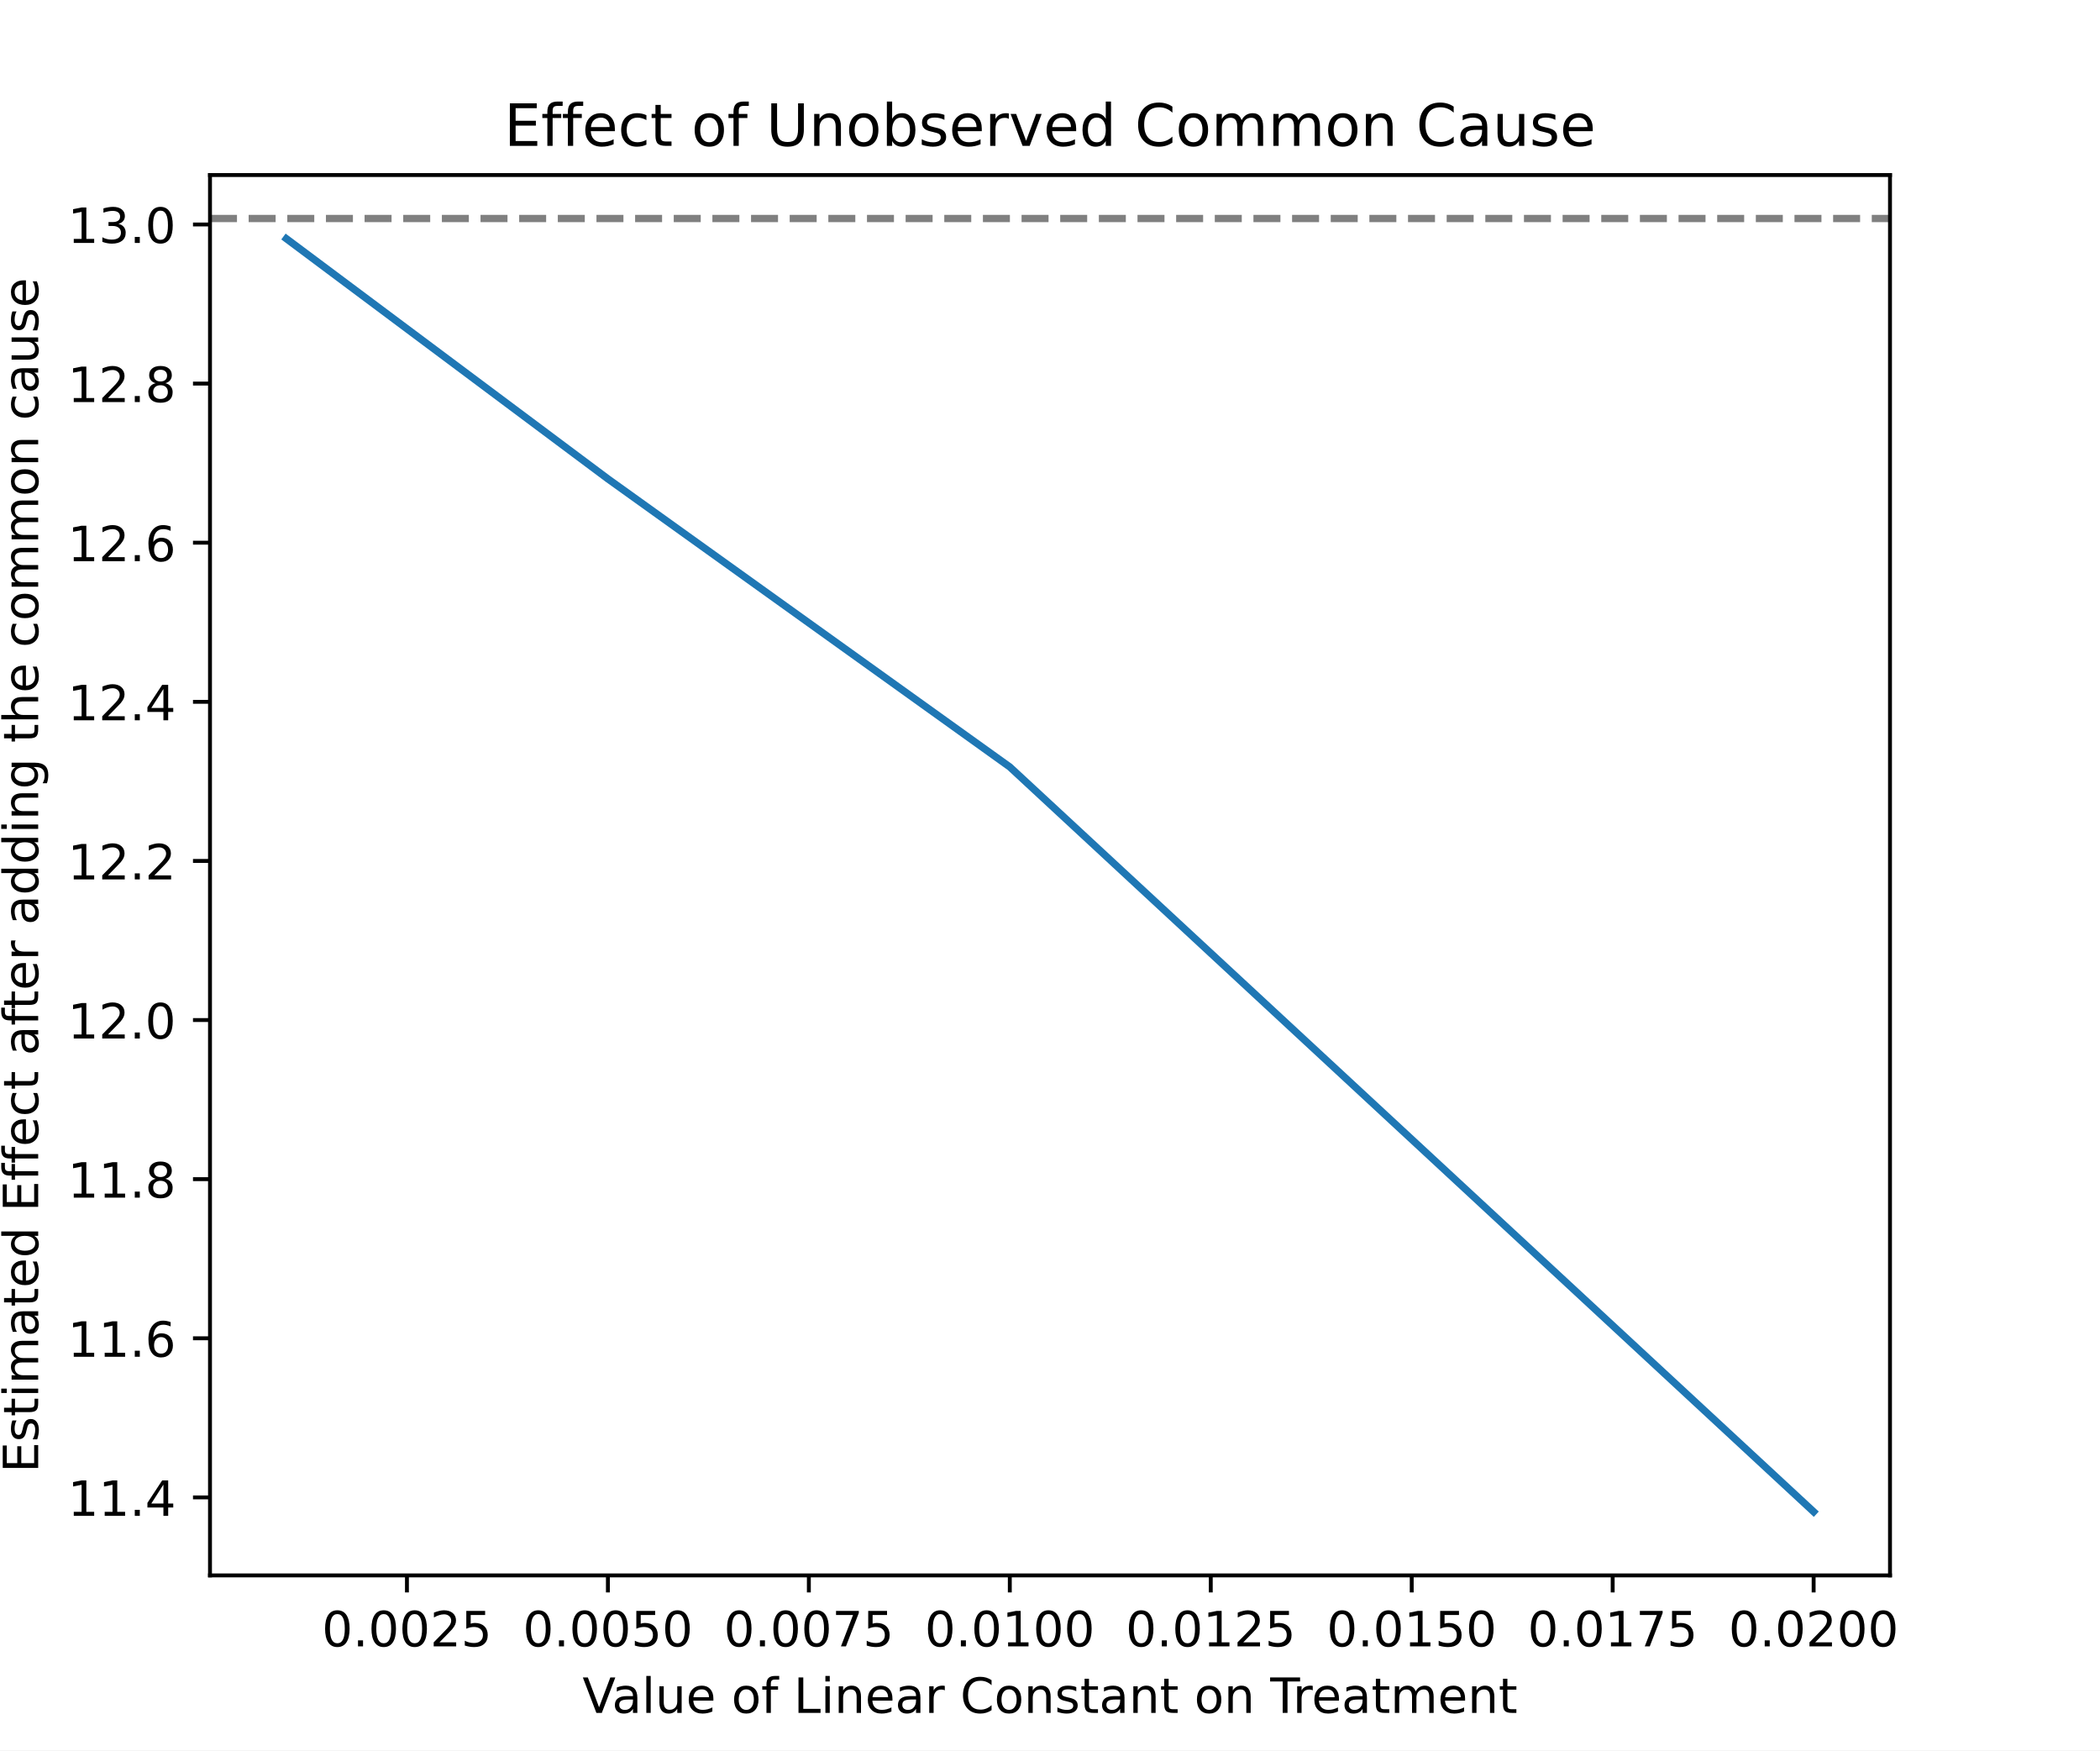
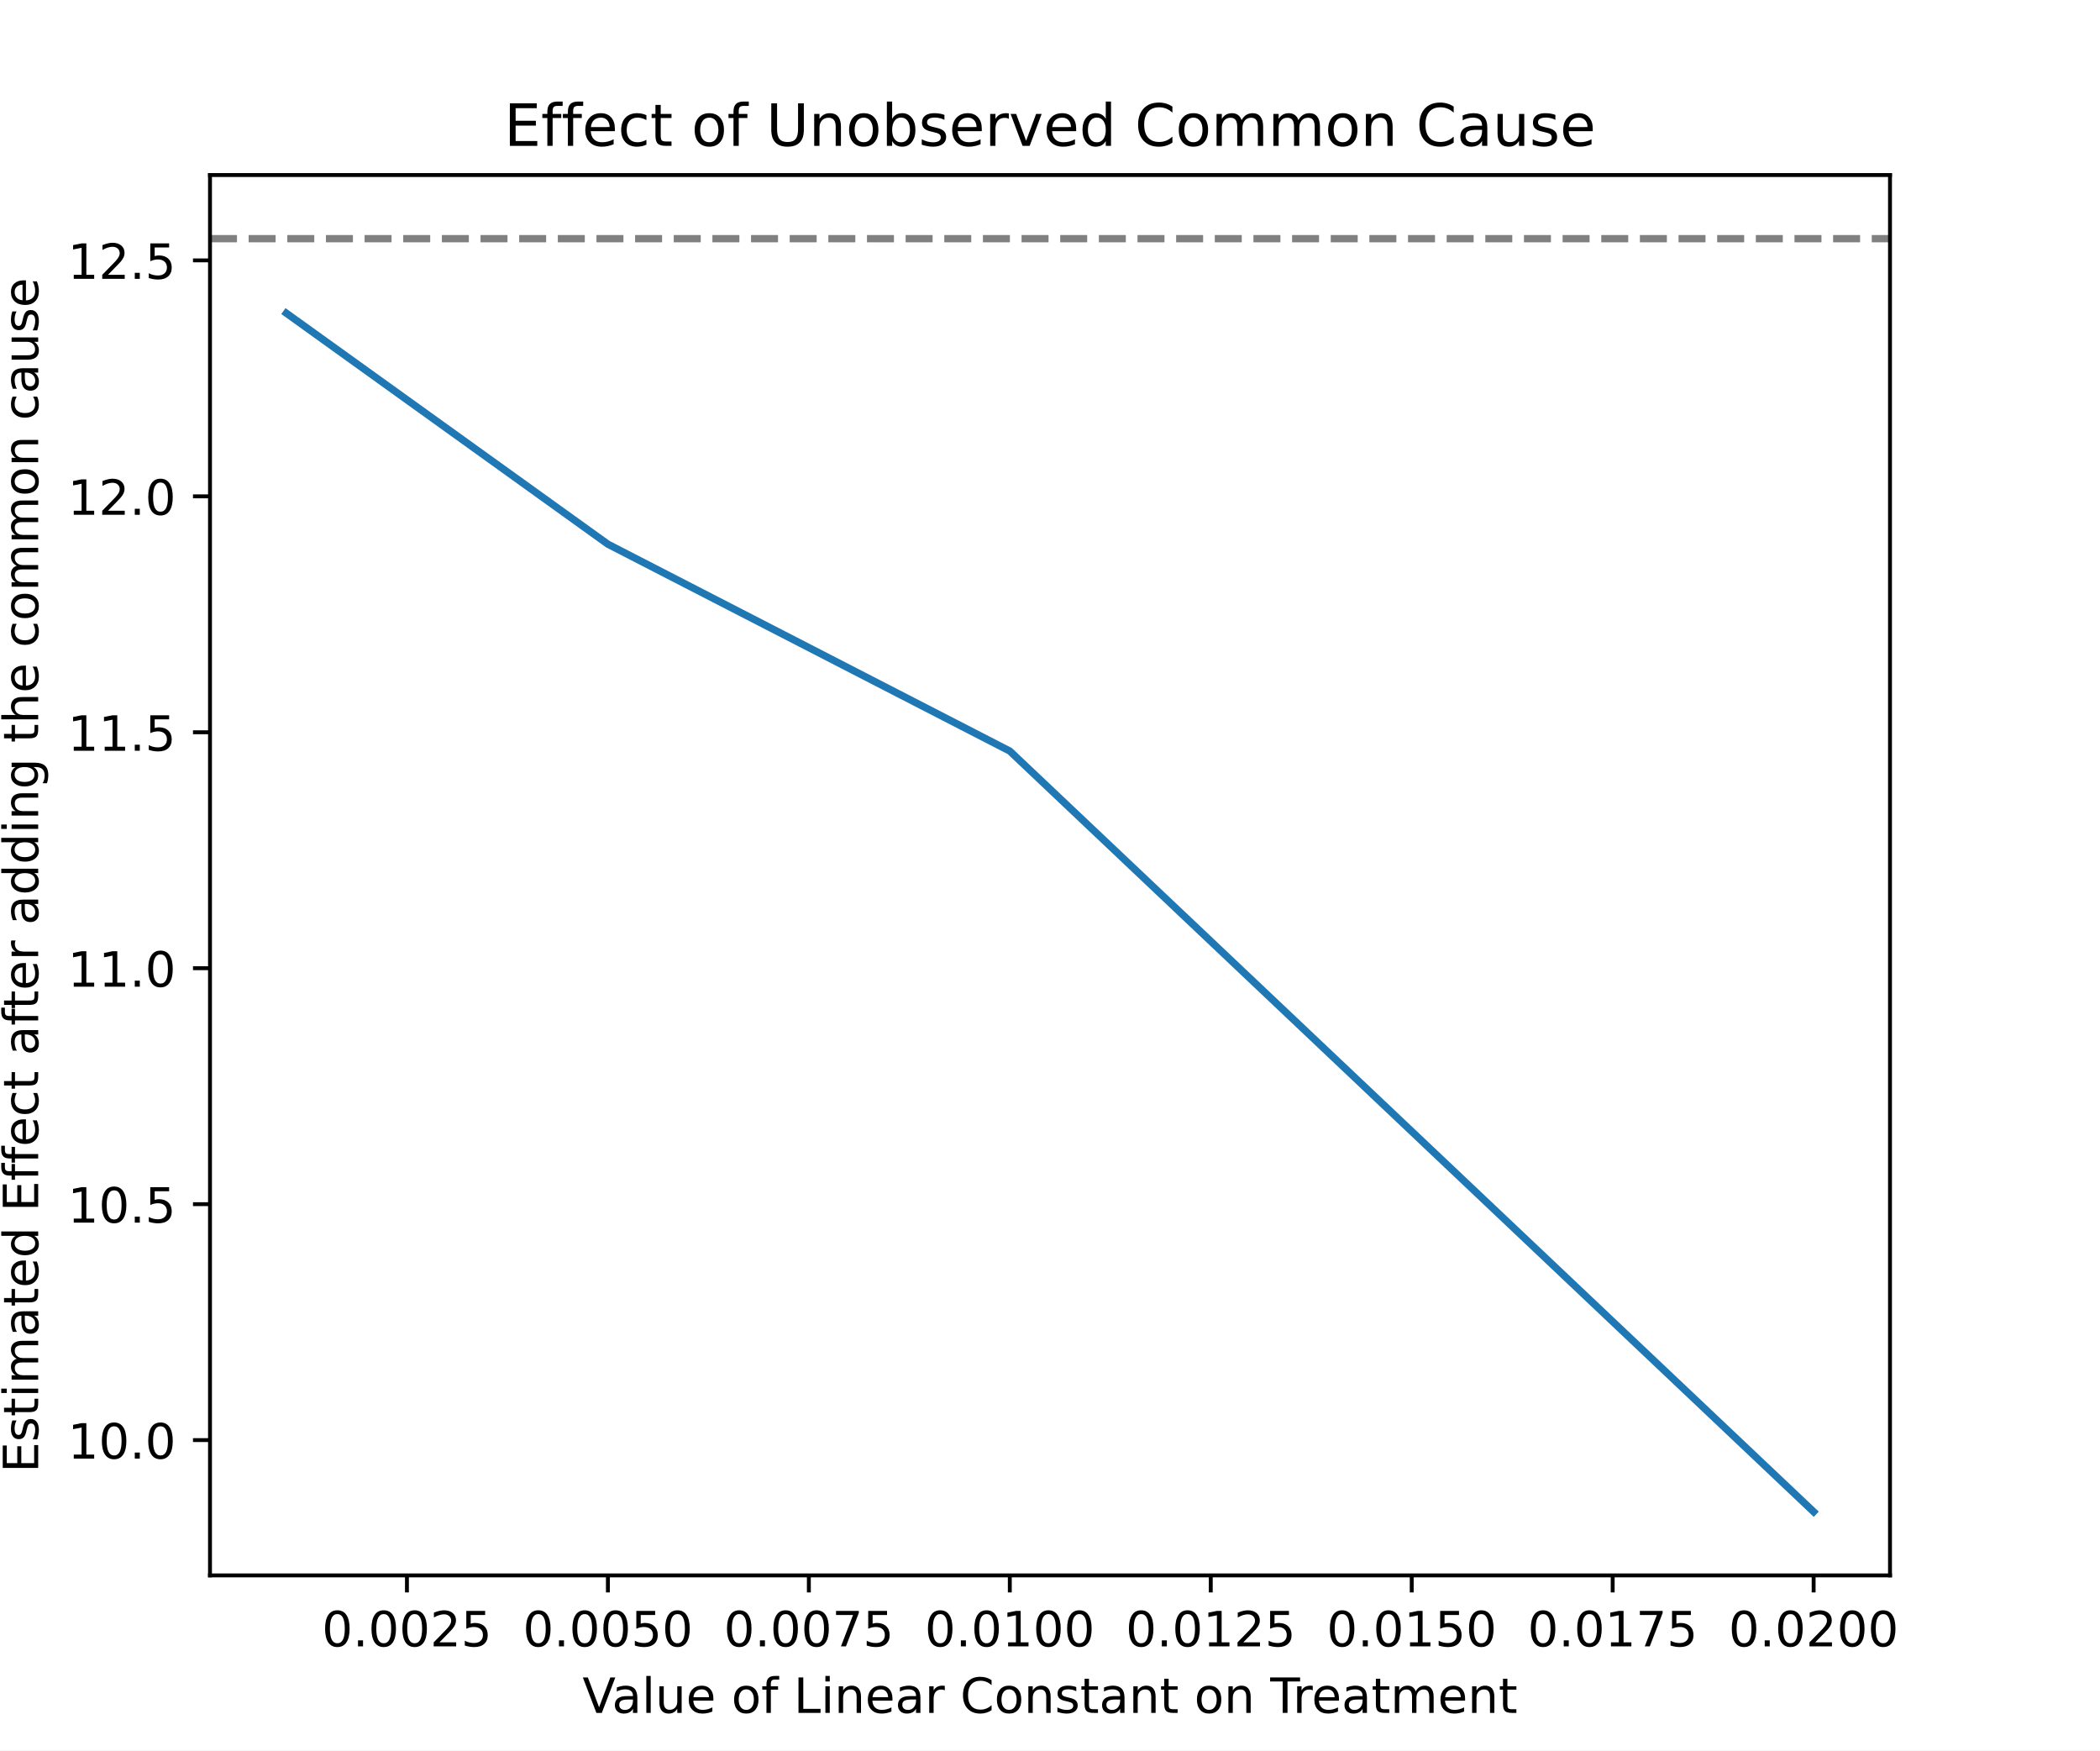
<svg xmlns="http://www.w3.org/2000/svg" xmlns:xlink="http://www.w3.org/1999/xlink" width="432pt" height="360pt" viewBox="0 0 432 360" version="1.1">
  <defs>
    <style type="text/css">*{stroke-linejoin: round; stroke-linecap: butt}</style>
  </defs>
  <g id="figure_1">
    <g id="patch_1">
      <path d="M 0 360  L 432 360  L 432 0  L 0 0  z " style="fill: #ffffff" />
    </g>
    <g id="axes_1">
      <g id="patch_2">
        <path d="M 43.2 324  L 388.8 324  L 388.8 36  L 43.2 36  z " style="fill: #ffffff" />
      </g>
      <g id="matplotlib.axis_1">
        <g id="xtick_1">
          <g id="line2d_1">
            <defs>
-               <path id="m31218c70e8" d="M 0 0  L 0 3.5  " style="stroke: #000000; stroke-width: 0.8" />
+               <path id="m214a5d1b51" d="M 0 0  L 0 3.5  " style="stroke: #000000; stroke-width: 0.8" />
            </defs>
            <g>
-               <use xlink:href="#m31218c70e8" x="83.713" y="324" style="stroke: #000000; stroke-width: 0.8" />
+               <use xlink:href="#m214a5d1b51" x="83.713" y="324" style="stroke: #000000; stroke-width: 0.8" />
            </g>
          </g>
          <g id="text_1">
            <g transform="translate(66.21761 338.5984)scale(0.1 -0.1)">
              <defs>
                <path id="DejaVuSans-30" d="M 2034 4250  Q 1547 4250 1301 3770  Q 1056 3291 1056 2328  Q 1056 1369 1301 889  Q 1547 409 2034 409  Q 2525 409 2770 889  Q 3016 1369 3016 2328  Q 3016 3291 2770 3770  Q 2525 4250 2034 4250  z M 2034 4750  Q 2819 4750 3233 4129  Q 3647 3509 3647 2328  Q 3647 1150 3233 529  Q 2819 -91 2034 -91  Q 1250 -91 836 529  Q 422 1150 422 2328  Q 422 3509 836 4129  Q 1250 4750 2034 4750  z " transform="scale(0.015625)" />
                <path id="DejaVuSans-2e" d="M 684 794  L 1344 794  L 1344 0  L 684 0  L 684 794  z " transform="scale(0.015625)" />
                <path id="DejaVuSans-32" d="M 1228 531  L 3431 531  L 3431 0  L 469 0  L 469 531  Q 828 903 1448 1529  Q 2069 2156 2228 2338  Q 2531 2678 2651 2914  Q 2772 3150 2772 3378  Q 2772 3750 2511 3984  Q 2250 4219 1831 4219  Q 1534 4219 1204 4116  Q 875 4013 500 3803  L 500 4441  Q 881 4594 1212 4672  Q 1544 4750 1819 4750  Q 2544 4750 2975 4387  Q 3406 4025 3406 3419  Q 3406 3131 3298 2873  Q 3191 2616 2906 2266  Q 2828 2175 2409 1742  Q 1991 1309 1228 531  z " transform="scale(0.015625)" />
                <path id="DejaVuSans-35" d="M 691 4666  L 3169 4666  L 3169 4134  L 1269 4134  L 1269 2991  Q 1406 3038 1543 3061  Q 1681 3084 1819 3084  Q 2600 3084 3056 2656  Q 3513 2228 3513 1497  Q 3513 744 3044 326  Q 2575 -91 1722 -91  Q 1428 -91 1123 -41  Q 819 9 494 109  L 494 744  Q 775 591 1075 516  Q 1375 441 1709 441  Q 2250 441 2565 725  Q 2881 1009 2881 1497  Q 2881 1984 2565 2268  Q 2250 2553 1709 2553  Q 1456 2553 1204 2497  Q 953 2441 691 2322  L 691 4666  z " transform="scale(0.015625)" />
              </defs>
              <use xlink:href="#DejaVuSans-30" />
              <use xlink:href="#DejaVuSans-2e" x="63.623" />
              <use xlink:href="#DejaVuSans-30" x="95.41" />
              <use xlink:href="#DejaVuSans-30" x="159.033" />
              <use xlink:href="#DejaVuSans-32" x="222.656" />
              <use xlink:href="#DejaVuSans-35" x="286.279" />
            </g>
          </g>
        </g>
        <g id="xtick_2">
          <g id="line2d_2">
            <g>
-               <use xlink:href="#m31218c70e8" x="125.053" y="324" style="stroke: #000000; stroke-width: 0.8" />
+               <use xlink:href="#m214a5d1b51" x="125.053" y="324" style="stroke: #000000; stroke-width: 0.8" />
            </g>
          </g>
          <g id="text_2">
            <g transform="translate(107.5573 338.5984)scale(0.1 -0.1)">
              <use xlink:href="#DejaVuSans-30" />
              <use xlink:href="#DejaVuSans-2e" x="63.623" />
              <use xlink:href="#DejaVuSans-30" x="95.41" />
              <use xlink:href="#DejaVuSans-30" x="159.033" />
              <use xlink:href="#DejaVuSans-35" x="222.656" />
              <use xlink:href="#DejaVuSans-30" x="286.279" />
            </g>
          </g>
        </g>
        <g id="xtick_3">
          <g id="line2d_3">
            <g>
-               <use xlink:href="#m31218c70e8" x="166.392" y="324" style="stroke: #000000; stroke-width: 0.8" />
+               <use xlink:href="#m214a5d1b51" x="166.392" y="324" style="stroke: #000000; stroke-width: 0.8" />
            </g>
          </g>
          <g id="text_3">
            <g transform="translate(148.897 338.5984)scale(0.1 -0.1)">
              <defs>
                <path id="DejaVuSans-37" d="M 525 4666  L 3525 4666  L 3525 4397  L 1831 0  L 1172 0  L 2766 4134  L 525 4134  L 525 4666  z " transform="scale(0.015625)" />
              </defs>
              <use xlink:href="#DejaVuSans-30" />
              <use xlink:href="#DejaVuSans-2e" x="63.623" />
              <use xlink:href="#DejaVuSans-30" x="95.41" />
              <use xlink:href="#DejaVuSans-30" x="159.033" />
              <use xlink:href="#DejaVuSans-37" x="222.656" />
              <use xlink:href="#DejaVuSans-35" x="286.279" />
            </g>
          </g>
        </g>
        <g id="xtick_4">
          <g id="line2d_4">
            <g>
-               <use xlink:href="#m31218c70e8" x="207.732" y="324" style="stroke: #000000; stroke-width: 0.8" />
+               <use xlink:href="#m214a5d1b51" x="207.732" y="324" style="stroke: #000000; stroke-width: 0.8" />
            </g>
          </g>
          <g id="text_4">
            <g transform="translate(190.2367 338.5984)scale(0.1 -0.1)">
              <defs>
                <path id="DejaVuSans-31" d="M 794 531  L 1825 531  L 1825 4091  L 703 3866  L 703 4441  L 1819 4666  L 2450 4666  L 2450 531  L 3481 531  L 3481 0  L 794 0  L 794 531  z " transform="scale(0.015625)" />
              </defs>
              <use xlink:href="#DejaVuSans-30" />
              <use xlink:href="#DejaVuSans-2e" x="63.623" />
              <use xlink:href="#DejaVuSans-30" x="95.41" />
              <use xlink:href="#DejaVuSans-31" x="159.033" />
              <use xlink:href="#DejaVuSans-30" x="222.656" />
              <use xlink:href="#DejaVuSans-30" x="286.279" />
            </g>
          </g>
        </g>
        <g id="xtick_5">
          <g id="line2d_5">
            <g>
-               <use xlink:href="#m31218c70e8" x="249.072" y="324" style="stroke: #000000; stroke-width: 0.8" />
+               <use xlink:href="#m214a5d1b51" x="249.072" y="324" style="stroke: #000000; stroke-width: 0.8" />
            </g>
          </g>
          <g id="text_5">
            <g transform="translate(231.5765 338.5984)scale(0.1 -0.1)">
              <use xlink:href="#DejaVuSans-30" />
              <use xlink:href="#DejaVuSans-2e" x="63.623" />
              <use xlink:href="#DejaVuSans-30" x="95.41" />
              <use xlink:href="#DejaVuSans-31" x="159.033" />
              <use xlink:href="#DejaVuSans-32" x="222.656" />
              <use xlink:href="#DejaVuSans-35" x="286.279" />
            </g>
          </g>
        </g>
        <g id="xtick_6">
          <g id="line2d_6">
            <g>
-               <use xlink:href="#m31218c70e8" x="290.411" y="324" style="stroke: #000000; stroke-width: 0.8" />
+               <use xlink:href="#m214a5d1b51" x="290.411" y="324" style="stroke: #000000; stroke-width: 0.8" />
            </g>
          </g>
          <g id="text_6">
            <g transform="translate(272.9162 338.5984)scale(0.1 -0.1)">
              <use xlink:href="#DejaVuSans-30" />
              <use xlink:href="#DejaVuSans-2e" x="63.623" />
              <use xlink:href="#DejaVuSans-30" x="95.41" />
              <use xlink:href="#DejaVuSans-31" x="159.033" />
              <use xlink:href="#DejaVuSans-35" x="222.656" />
              <use xlink:href="#DejaVuSans-30" x="286.279" />
            </g>
          </g>
        </g>
        <g id="xtick_7">
          <g id="line2d_7">
            <g>
-               <use xlink:href="#m31218c70e8" x="331.751" y="324" style="stroke: #000000; stroke-width: 0.8" />
+               <use xlink:href="#m214a5d1b51" x="331.751" y="324" style="stroke: #000000; stroke-width: 0.8" />
            </g>
          </g>
          <g id="text_7">
            <g transform="translate(314.2559 338.5984)scale(0.1 -0.1)">
              <use xlink:href="#DejaVuSans-30" />
              <use xlink:href="#DejaVuSans-2e" x="63.623" />
              <use xlink:href="#DejaVuSans-30" x="95.41" />
              <use xlink:href="#DejaVuSans-31" x="159.033" />
              <use xlink:href="#DejaVuSans-37" x="222.656" />
              <use xlink:href="#DejaVuSans-35" x="286.279" />
            </g>
          </g>
        </g>
        <g id="xtick_8">
          <g id="line2d_8">
            <g>
-               <use xlink:href="#m31218c70e8" x="373.091" y="324" style="stroke: #000000; stroke-width: 0.8" />
+               <use xlink:href="#m214a5d1b51" x="373.091" y="324" style="stroke: #000000; stroke-width: 0.8" />
            </g>
          </g>
          <g id="text_8">
            <g transform="translate(355.5956 338.5984)scale(0.1 -0.1)">
              <use xlink:href="#DejaVuSans-30" />
              <use xlink:href="#DejaVuSans-2e" x="63.623" />
              <use xlink:href="#DejaVuSans-30" x="95.41" />
              <use xlink:href="#DejaVuSans-32" x="159.033" />
              <use xlink:href="#DejaVuSans-30" x="222.656" />
              <use xlink:href="#DejaVuSans-30" x="286.279" />
            </g>
          </g>
        </g>
        <g id="text_9">
          <g transform="translate(119.8227 352.2766)scale(0.1 -0.1)">
            <defs>
              <path id="DejaVuSans-56" d="M 1831 0  L 50 4666  L 709 4666  L 2188 738  L 3669 4666  L 4325 4666  L 2547 0  L 1831 0  z " transform="scale(0.015625)" />
              <path id="DejaVuSans-61" d="M 2194 1759  Q 1497 1759 1228 1600  Q 959 1441 959 1056  Q 959 750 1161 570  Q 1363 391 1709 391  Q 2188 391 2477 730  Q 2766 1069 2766 1631  L 2766 1759  L 2194 1759  z M 3341 1997  L 3341 0  L 2766 0  L 2766 531  Q 2569 213 2275 61  Q 1981 -91 1556 -91  Q 1019 -91 701 211  Q 384 513 384 1019  Q 384 1609 779 1909  Q 1175 2209 1959 2209  L 2766 2209  L 2766 2266  Q 2766 2663 2505 2880  Q 2244 3097 1772 3097  Q 1472 3097 1187 3025  Q 903 2953 641 2809  L 641 3341  Q 956 3463 1253 3523  Q 1550 3584 1831 3584  Q 2591 3584 2966 3190  Q 3341 2797 3341 1997  z " transform="scale(0.015625)" />
              <path id="DejaVuSans-6c" d="M 603 4863  L 1178 4863  L 1178 0  L 603 0  L 603 4863  z " transform="scale(0.015625)" />
              <path id="DejaVuSans-75" d="M 544 1381  L 544 3500  L 1119 3500  L 1119 1403  Q 1119 906 1312 657  Q 1506 409 1894 409  Q 2359 409 2629 706  Q 2900 1003 2900 1516  L 2900 3500  L 3475 3500  L 3475 0  L 2900 0  L 2900 538  Q 2691 219 2414 64  Q 2138 -91 1772 -91  Q 1169 -91 856 284  Q 544 659 544 1381  z M 1991 3584  L 1991 3584  z " transform="scale(0.015625)" />
              <path id="DejaVuSans-65" d="M 3597 1894  L 3597 1613  L 953 1613  Q 991 1019 1311 708  Q 1631 397 2203 397  Q 2534 397 2845 478  Q 3156 559 3463 722  L 3463 178  Q 3153 47 2828 -22  Q 2503 -91 2169 -91  Q 1331 -91 842 396  Q 353 884 353 1716  Q 353 2575 817 3079  Q 1281 3584 2069 3584  Q 2775 3584 3186 3129  Q 3597 2675 3597 1894  z M 3022 2063  Q 3016 2534 2758 2815  Q 2500 3097 2075 3097  Q 1594 3097 1305 2825  Q 1016 2553 972 2059  L 3022 2063  z " transform="scale(0.015625)" />
              <path id="DejaVuSans-20" transform="scale(0.015625)" />
              <path id="DejaVuSans-6f" d="M 1959 3097  Q 1497 3097 1228 2736  Q 959 2375 959 1747  Q 959 1119 1226 758  Q 1494 397 1959 397  Q 2419 397 2687 759  Q 2956 1122 2956 1747  Q 2956 2369 2687 2733  Q 2419 3097 1959 3097  z M 1959 3584  Q 2709 3584 3137 3096  Q 3566 2609 3566 1747  Q 3566 888 3137 398  Q 2709 -91 1959 -91  Q 1206 -91 779 398  Q 353 888 353 1747  Q 353 2609 779 3096  Q 1206 3584 1959 3584  z " transform="scale(0.015625)" />
              <path id="DejaVuSans-66" d="M 2375 4863  L 2375 4384  L 1825 4384  Q 1516 4384 1395 4259  Q 1275 4134 1275 3809  L 1275 3500  L 2222 3500  L 2222 3053  L 1275 3053  L 1275 0  L 697 0  L 697 3053  L 147 3053  L 147 3500  L 697 3500  L 697 3744  Q 697 4328 969 4595  Q 1241 4863 1831 4863  L 2375 4863  z " transform="scale(0.015625)" />
              <path id="DejaVuSans-4c" d="M 628 4666  L 1259 4666  L 1259 531  L 3531 531  L 3531 0  L 628 0  L 628 4666  z " transform="scale(0.015625)" />
              <path id="DejaVuSans-69" d="M 603 3500  L 1178 3500  L 1178 0  L 603 0  L 603 3500  z M 603 4863  L 1178 4863  L 1178 4134  L 603 4134  L 603 4863  z " transform="scale(0.015625)" />
              <path id="DejaVuSans-6e" d="M 3513 2113  L 3513 0  L 2938 0  L 2938 2094  Q 2938 2591 2744 2837  Q 2550 3084 2163 3084  Q 1697 3084 1428 2787  Q 1159 2491 1159 1978  L 1159 0  L 581 0  L 581 3500  L 1159 3500  L 1159 2956  Q 1366 3272 1645 3428  Q 1925 3584 2291 3584  Q 2894 3584 3203 3211  Q 3513 2838 3513 2113  z " transform="scale(0.015625)" />
              <path id="DejaVuSans-72" d="M 2631 2963  Q 2534 3019 2420 3045  Q 2306 3072 2169 3072  Q 1681 3072 1420 2755  Q 1159 2438 1159 1844  L 1159 0  L 581 0  L 581 3500  L 1159 3500  L 1159 2956  Q 1341 3275 1631 3429  Q 1922 3584 2338 3584  Q 2397 3584 2469 3576  Q 2541 3569 2628 3553  L 2631 2963  z " transform="scale(0.015625)" />
              <path id="DejaVuSans-43" d="M 4122 4306  L 4122 3641  Q 3803 3938 3442 4084  Q 3081 4231 2675 4231  Q 1875 4231 1450 3742  Q 1025 3253 1025 2328  Q 1025 1406 1450 917  Q 1875 428 2675 428  Q 3081 428 3442 575  Q 3803 722 4122 1019  L 4122 359  Q 3791 134 3420 21  Q 3050 -91 2638 -91  Q 1578 -91 968 557  Q 359 1206 359 2328  Q 359 3453 968 4101  Q 1578 4750 2638 4750  Q 3056 4750 3426 4639  Q 3797 4528 4122 4306  z " transform="scale(0.015625)" />
              <path id="DejaVuSans-73" d="M 2834 3397  L 2834 2853  Q 2591 2978 2328 3040  Q 2066 3103 1784 3103  Q 1356 3103 1142 2972  Q 928 2841 928 2578  Q 928 2378 1081 2264  Q 1234 2150 1697 2047  L 1894 2003  Q 2506 1872 2764 1633  Q 3022 1394 3022 966  Q 3022 478 2636 193  Q 2250 -91 1575 -91  Q 1294 -91 989 -36  Q 684 19 347 128  L 347 722  Q 666 556 975 473  Q 1284 391 1588 391  Q 1994 391 2212 530  Q 2431 669 2431 922  Q 2431 1156 2273 1281  Q 2116 1406 1581 1522  L 1381 1569  Q 847 1681 609 1914  Q 372 2147 372 2553  Q 372 3047 722 3315  Q 1072 3584 1716 3584  Q 2034 3584 2315 3537  Q 2597 3491 2834 3397  z " transform="scale(0.015625)" />
              <path id="DejaVuSans-74" d="M 1172 4494  L 1172 3500  L 2356 3500  L 2356 3053  L 1172 3053  L 1172 1153  Q 1172 725 1289 603  Q 1406 481 1766 481  L 2356 481  L 2356 0  L 1766 0  Q 1100 0 847 248  Q 594 497 594 1153  L 594 3053  L 172 3053  L 172 3500  L 594 3500  L 594 4494  L 1172 4494  z " transform="scale(0.015625)" />
              <path id="DejaVuSans-54" d="M -19 4666  L 3928 4666  L 3928 4134  L 2272 4134  L 2272 0  L 1638 0  L 1638 4134  L -19 4134  L -19 4666  z " transform="scale(0.015625)" />
              <path id="DejaVuSans-6d" d="M 3328 2828  Q 3544 3216 3844 3400  Q 4144 3584 4550 3584  Q 5097 3584 5394 3201  Q 5691 2819 5691 2113  L 5691 0  L 5113 0  L 5113 2094  Q 5113 2597 4934 2840  Q 4756 3084 4391 3084  Q 3944 3084 3684 2787  Q 3425 2491 3425 1978  L 3425 0  L 2847 0  L 2847 2094  Q 2847 2600 2669 2842  Q 2491 3084 2119 3084  Q 1678 3084 1418 2786  Q 1159 2488 1159 1978  L 1159 0  L 581 0  L 581 3500  L 1159 3500  L 1159 2956  Q 1356 3278 1631 3431  Q 1906 3584 2284 3584  Q 2666 3584 2933 3390  Q 3200 3197 3328 2828  z " transform="scale(0.015625)" />
            </defs>
            <use xlink:href="#DejaVuSans-56" />
            <use xlink:href="#DejaVuSans-61" x="60.658" />
            <use xlink:href="#DejaVuSans-6c" x="121.938" />
            <use xlink:href="#DejaVuSans-75" x="149.721" />
            <use xlink:href="#DejaVuSans-65" x="213.1" />
            <use xlink:href="#DejaVuSans-20" x="274.623" />
            <use xlink:href="#DejaVuSans-6f" x="306.41" />
            <use xlink:href="#DejaVuSans-66" x="367.592" />
            <use xlink:href="#DejaVuSans-20" x="402.797" />
            <use xlink:href="#DejaVuSans-4c" x="434.584" />
            <use xlink:href="#DejaVuSans-69" x="490.297" />
            <use xlink:href="#DejaVuSans-6e" x="518.08" />
            <use xlink:href="#DejaVuSans-65" x="581.459" />
            <use xlink:href="#DejaVuSans-61" x="642.982" />
            <use xlink:href="#DejaVuSans-72" x="704.262" />
            <use xlink:href="#DejaVuSans-20" x="745.375" />
            <use xlink:href="#DejaVuSans-43" x="777.162" />
            <use xlink:href="#DejaVuSans-6f" x="846.986" />
            <use xlink:href="#DejaVuSans-6e" x="908.168" />
            <use xlink:href="#DejaVuSans-73" x="971.547" />
            <use xlink:href="#DejaVuSans-74" x="1023.646" />
            <use xlink:href="#DejaVuSans-61" x="1062.855" />
            <use xlink:href="#DejaVuSans-6e" x="1124.135" />
            <use xlink:href="#DejaVuSans-74" x="1187.514" />
            <use xlink:href="#DejaVuSans-20" x="1226.723" />
            <use xlink:href="#DejaVuSans-6f" x="1258.51" />
            <use xlink:href="#DejaVuSans-6e" x="1319.691" />
            <use xlink:href="#DejaVuSans-20" x="1383.07" />
            <use xlink:href="#DejaVuSans-54" x="1414.857" />
            <use xlink:href="#DejaVuSans-72" x="1461.191" />
            <use xlink:href="#DejaVuSans-65" x="1500.055" />
            <use xlink:href="#DejaVuSans-61" x="1561.578" />
            <use xlink:href="#DejaVuSans-74" x="1622.857" />
            <use xlink:href="#DejaVuSans-6d" x="1662.066" />
            <use xlink:href="#DejaVuSans-65" x="1759.479" />
            <use xlink:href="#DejaVuSans-6e" x="1821.002" />
            <use xlink:href="#DejaVuSans-74" x="1884.381" />
          </g>
        </g>
      </g>
      <g id="matplotlib.axis_2">
        <g id="ytick_1">
          <g id="line2d_9">
            <defs>
-               <path id="m68c30e9add" d="M 0 0  L -3.5 0  " style="stroke: #000000; stroke-width: 0.8" />
+               <path id="m99b8c2c172" d="M 0 0  L -3.5 0  " style="stroke: #000000; stroke-width: 0.8" />
            </defs>
            <g>
-               <use xlink:href="#m68c30e9add" x="43.2" y="307.957" style="stroke: #000000; stroke-width: 0.8" />
+               <use xlink:href="#m99b8c2c172" x="43.2" y="296.176" style="stroke: #000000; stroke-width: 0.8" />
            </g>
          </g>
          <g id="text_10">
-             <g transform="translate(13.93437 311.7564)scale(0.1 -0.1)">
-               <defs>
-                 <path id="DejaVuSans-34" d="M 2419 4116  L 825 1625  L 2419 1625  L 2419 4116  z M 2253 4666  L 3047 4666  L 3047 1625  L 3713 1625  L 3713 1100  L 3047 1100  L 3047 0  L 2419 0  L 2419 1100  L 313 1100  L 313 1709  L 2253 4666  z " transform="scale(0.015625)" />
-               </defs>
-               <use xlink:href="#DejaVuSans-31" />
-               <use xlink:href="#DejaVuSans-31" x="63.623" />
-               <use xlink:href="#DejaVuSans-2e" x="127.246" />
-               <use xlink:href="#DejaVuSans-34" x="159.033" />
+             <g transform="translate(13.93437 299.9752)scale(0.1 -0.1)">
+               <use xlink:href="#DejaVuSans-31" />
+               <use xlink:href="#DejaVuSans-30" x="63.623" />
+               <use xlink:href="#DejaVuSans-2e" x="127.246" />
+               <use xlink:href="#DejaVuSans-30" x="159.033" />
            </g>
          </g>
        </g>
        <g id="ytick_2">
          <g id="line2d_10">
            <g>
-               <use xlink:href="#m68c30e9add" x="43.2" y="275.233" style="stroke: #000000; stroke-width: 0.8" />
+               <use xlink:href="#m99b8c2c172" x="43.2" y="247.651" style="stroke: #000000; stroke-width: 0.8" />
            </g>
          </g>
          <g id="text_11">
-             <g transform="translate(13.93437 279.0326)scale(0.1 -0.1)">
-               <defs>
-                 <path id="DejaVuSans-36" d="M 2113 2584  Q 1688 2584 1439 2293  Q 1191 2003 1191 1497  Q 1191 994 1439 701  Q 1688 409 2113 409  Q 2538 409 2786 701  Q 3034 994 3034 1497  Q 3034 2003 2786 2293  Q 2538 2584 2113 2584  z M 3366 4563  L 3366 3988  Q 3128 4100 2886 4159  Q 2644 4219 2406 4219  Q 1781 4219 1451 3797  Q 1122 3375 1075 2522  Q 1259 2794 1537 2939  Q 1816 3084 2150 3084  Q 2853 3084 3261 2657  Q 3669 2231 3669 1497  Q 3669 778 3244 343  Q 2819 -91 2113 -91  Q 1303 -91 875 529  Q 447 1150 447 2328  Q 447 3434 972 4092  Q 1497 4750 2381 4750  Q 2619 4750 2861 4703  Q 3103 4656 3366 4563  z " transform="scale(0.015625)" />
-               </defs>
-               <use xlink:href="#DejaVuSans-31" />
-               <use xlink:href="#DejaVuSans-31" x="63.623" />
-               <use xlink:href="#DejaVuSans-2e" x="127.246" />
-               <use xlink:href="#DejaVuSans-36" x="159.033" />
+             <g transform="translate(13.93437 251.4501)scale(0.1 -0.1)">
+               <use xlink:href="#DejaVuSans-31" />
+               <use xlink:href="#DejaVuSans-30" x="63.623" />
+               <use xlink:href="#DejaVuSans-2e" x="127.246" />
+               <use xlink:href="#DejaVuSans-35" x="159.033" />
            </g>
          </g>
        </g>
        <g id="ytick_3">
          <g id="line2d_11">
            <g>
-               <use xlink:href="#m68c30e9add" x="43.2" y="242.51" style="stroke: #000000; stroke-width: 0.8" />
+               <use xlink:href="#m99b8c2c172" x="43.2" y="199.126" style="stroke: #000000; stroke-width: 0.8" />
            </g>
          </g>
          <g id="text_12">
-             <g transform="translate(13.93437 246.3087)scale(0.1 -0.1)">
-               <defs>
-                 <path id="DejaVuSans-38" d="M 2034 2216  Q 1584 2216 1326 1975  Q 1069 1734 1069 1313  Q 1069 891 1326 650  Q 1584 409 2034 409  Q 2484 409 2743 651  Q 3003 894 3003 1313  Q 3003 1734 2745 1975  Q 2488 2216 2034 2216  z M 1403 2484  Q 997 2584 770 2862  Q 544 3141 544 3541  Q 544 4100 942 4425  Q 1341 4750 2034 4750  Q 2731 4750 3128 4425  Q 3525 4100 3525 3541  Q 3525 3141 3298 2862  Q 3072 2584 2669 2484  Q 3125 2378 3379 2068  Q 3634 1759 3634 1313  Q 3634 634 3220 271  Q 2806 -91 2034 -91  Q 1263 -91 848 271  Q 434 634 434 1313  Q 434 1759 690 2068  Q 947 2378 1403 2484  z M 1172 3481  Q 1172 3119 1398 2916  Q 1625 2713 2034 2713  Q 2441 2713 2670 2916  Q 2900 3119 2900 3481  Q 2900 3844 2670 4047  Q 2441 4250 2034 4250  Q 1625 4250 1398 4047  Q 1172 3844 1172 3481  z " transform="scale(0.015625)" />
-               </defs>
+             <g transform="translate(13.93437 202.925)scale(0.1 -0.1)">
              <use xlink:href="#DejaVuSans-31" />
              <use xlink:href="#DejaVuSans-31" x="63.623" />
              <use xlink:href="#DejaVuSans-2e" x="127.246" />
-               <use xlink:href="#DejaVuSans-38" x="159.033" />
+               <use xlink:href="#DejaVuSans-30" x="159.033" />
            </g>
          </g>
        </g>
        <g id="ytick_4">
          <g id="line2d_12">
            <g>
-               <use xlink:href="#m68c30e9add" x="43.2" y="209.786" style="stroke: #000000; stroke-width: 0.8" />
+               <use xlink:href="#m99b8c2c172" x="43.2" y="150.601" style="stroke: #000000; stroke-width: 0.8" />
            </g>
          </g>
          <g id="text_13">
-             <g transform="translate(13.93437 213.5849)scale(0.1 -0.1)">
-               <use xlink:href="#DejaVuSans-31" />
-               <use xlink:href="#DejaVuSans-32" x="63.623" />
-               <use xlink:href="#DejaVuSans-2e" x="127.246" />
-               <use xlink:href="#DejaVuSans-30" x="159.033" />
+             <g transform="translate(13.93437 154.3999)scale(0.1 -0.1)">
+               <use xlink:href="#DejaVuSans-31" />
+               <use xlink:href="#DejaVuSans-31" x="63.623" />
+               <use xlink:href="#DejaVuSans-2e" x="127.246" />
+               <use xlink:href="#DejaVuSans-35" x="159.033" />
            </g>
          </g>
        </g>
        <g id="ytick_5">
          <g id="line2d_13">
            <g>
-               <use xlink:href="#m68c30e9add" x="43.2" y="177.062" style="stroke: #000000; stroke-width: 0.8" />
+               <use xlink:href="#m99b8c2c172" x="43.2" y="102.076" style="stroke: #000000; stroke-width: 0.8" />
            </g>
          </g>
          <g id="text_14">
-             <g transform="translate(13.93437 180.8611)scale(0.1 -0.1)">
+             <g transform="translate(13.93437 105.8747)scale(0.1 -0.1)">
              <use xlink:href="#DejaVuSans-31" />
              <use xlink:href="#DejaVuSans-32" x="63.623" />
              <use xlink:href="#DejaVuSans-2e" x="127.246" />
-               <use xlink:href="#DejaVuSans-32" x="159.033" />
+               <use xlink:href="#DejaVuSans-30" x="159.033" />
            </g>
          </g>
        </g>
        <g id="ytick_6">
          <g id="line2d_14">
            <g>
-               <use xlink:href="#m68c30e9add" x="43.2" y="144.338" style="stroke: #000000; stroke-width: 0.8" />
+               <use xlink:href="#m99b8c2c172" x="43.2" y="53.55" style="stroke: #000000; stroke-width: 0.8" />
            </g>
          </g>
          <g id="text_15">
-             <g transform="translate(13.93437 148.1372)scale(0.1 -0.1)">
+             <g transform="translate(13.93437 57.34961)scale(0.1 -0.1)">
              <use xlink:href="#DejaVuSans-31" />
              <use xlink:href="#DejaVuSans-32" x="63.623" />
              <use xlink:href="#DejaVuSans-2e" x="127.246" />
-               <use xlink:href="#DejaVuSans-34" x="159.033" />
-             </g>
-           </g>
-         </g>
-         <g id="ytick_7">
-           <g id="line2d_15">
-             <g>
-               <use xlink:href="#m68c30e9add" x="43.2" y="111.614" style="stroke: #000000; stroke-width: 0.8" />
-             </g>
-           </g>
-           <g id="text_16">
-             <g transform="translate(13.93437 115.4134)scale(0.1 -0.1)">
-               <use xlink:href="#DejaVuSans-31" />
-               <use xlink:href="#DejaVuSans-32" x="63.623" />
-               <use xlink:href="#DejaVuSans-2e" x="127.246" />
-               <use xlink:href="#DejaVuSans-36" x="159.033" />
-             </g>
-           </g>
-         </g>
-         <g id="ytick_8">
-           <g id="line2d_16">
-             <g>
-               <use xlink:href="#m68c30e9add" x="43.2" y="78.89" style="stroke: #000000; stroke-width: 0.8" />
-             </g>
-           </g>
-           <g id="text_17">
-             <g transform="translate(13.93437 82.68959)scale(0.1 -0.1)">
-               <use xlink:href="#DejaVuSans-31" />
-               <use xlink:href="#DejaVuSans-32" x="63.623" />
-               <use xlink:href="#DejaVuSans-2e" x="127.246" />
-               <use xlink:href="#DejaVuSans-38" x="159.033" />
-             </g>
-           </g>
-         </g>
-         <g id="ytick_9">
-           <g id="line2d_17">
-             <g>
-               <use xlink:href="#m68c30e9add" x="43.2" y="46.167" style="stroke: #000000; stroke-width: 0.8" />
-             </g>
-           </g>
-           <g id="text_18">
-             <g transform="translate(13.93437 49.96576)scale(0.1 -0.1)">
-               <defs>
-                 <path id="DejaVuSans-33" d="M 2597 2516  Q 3050 2419 3304 2112  Q 3559 1806 3559 1356  Q 3559 666 3084 287  Q 2609 -91 1734 -91  Q 1441 -91 1130 -33  Q 819 25 488 141  L 488 750  Q 750 597 1062 519  Q 1375 441 1716 441  Q 2309 441 2620 675  Q 2931 909 2931 1356  Q 2931 1769 2642 2001  Q 2353 2234 1838 2234  L 1294 2234  L 1294 2753  L 1863 2753  Q 2328 2753 2575 2939  Q 2822 3125 2822 3475  Q 2822 3834 2567 4026  Q 2313 4219 1838 4219  Q 1578 4219 1281 4162  Q 984 4106 628 3988  L 628 4550  Q 988 4650 1302 4700  Q 1616 4750 1894 4750  Q 2613 4750 3031 4423  Q 3450 4097 3450 3541  Q 3450 3153 3228 2886  Q 3006 2619 2597 2516  z " transform="scale(0.015625)" />
-               </defs>
-               <use xlink:href="#DejaVuSans-31" />
-               <use xlink:href="#DejaVuSans-33" x="63.623" />
-               <use xlink:href="#DejaVuSans-2e" x="127.246" />
-               <use xlink:href="#DejaVuSans-30" x="159.033" />
-             </g>
-           </g>
-         </g>
-         <g id="text_19">
+               <use xlink:href="#DejaVuSans-35" x="159.033" />
+             </g>
+           </g>
+         </g>
+         <g id="text_16">
          <g transform="translate(7.854687 302.8781)rotate(-90)scale(0.1 -0.1)">
            <defs>
              <path id="DejaVuSans-45" d="M 628 4666  L 3578 4666  L 3578 4134  L 1259 4134  L 1259 2753  L 3481 2753  L 3481 2222  L 1259 2222  L 1259 531  L 3634 531  L 3634 0  L 628 0  L 628 4666  z " transform="scale(0.015625)" />
              <path id="DejaVuSans-64" d="M 2906 2969  L 2906 4863  L 3481 4863  L 3481 0  L 2906 0  L 2906 525  Q 2725 213 2448 61  Q 2172 -91 1784 -91  Q 1150 -91 751 415  Q 353 922 353 1747  Q 353 2572 751 3078  Q 1150 3584 1784 3584  Q 2172 3584 2448 3432  Q 2725 3281 2906 2969  z M 947 1747  Q 947 1113 1208 752  Q 1469 391 1925 391  Q 2381 391 2643 752  Q 2906 1113 2906 1747  Q 2906 2381 2643 2742  Q 2381 3103 1925 3103  Q 1469 3103 1208 2742  Q 947 2381 947 1747  z " transform="scale(0.015625)" />
              <path id="DejaVuSans-63" d="M 3122 3366  L 3122 2828  Q 2878 2963 2633 3030  Q 2388 3097 2138 3097  Q 1578 3097 1268 2742  Q 959 2388 959 1747  Q 959 1106 1268 751  Q 1578 397 2138 397  Q 2388 397 2633 464  Q 2878 531 3122 666  L 3122 134  Q 2881 22 2623 -34  Q 2366 -91 2075 -91  Q 1284 -91 818 406  Q 353 903 353 1747  Q 353 2603 823 3093  Q 1294 3584 2113 3584  Q 2378 3584 2631 3529  Q 2884 3475 3122 3366  z " transform="scale(0.015625)" />
              <path id="DejaVuSans-67" d="M 2906 1791  Q 2906 2416 2648 2759  Q 2391 3103 1925 3103  Q 1463 3103 1205 2759  Q 947 2416 947 1791  Q 947 1169 1205 825  Q 1463 481 1925 481  Q 2391 481 2648 825  Q 2906 1169 2906 1791  z M 3481 434  Q 3481 -459 3084 -895  Q 2688 -1331 1869 -1331  Q 1566 -1331 1297 -1286  Q 1028 -1241 775 -1147  L 775 -588  Q 1028 -725 1275 -790  Q 1522 -856 1778 -856  Q 2344 -856 2625 -561  Q 2906 -266 2906 331  L 2906 616  Q 2728 306 2450 153  Q 2172 0 1784 0  Q 1141 0 747 490  Q 353 981 353 1791  Q 353 2603 747 3093  Q 1141 3584 1784 3584  Q 2172 3584 2450 3431  Q 2728 3278 2906 2969  L 2906 3500  L 3481 3500  L 3481 434  z " transform="scale(0.015625)" />
              <path id="DejaVuSans-68" d="M 3513 2113  L 3513 0  L 2938 0  L 2938 2094  Q 2938 2591 2744 2837  Q 2550 3084 2163 3084  Q 1697 3084 1428 2787  Q 1159 2491 1159 1978  L 1159 0  L 581 0  L 581 4863  L 1159 4863  L 1159 2956  Q 1366 3272 1645 3428  Q 1925 3584 2291 3584  Q 2894 3584 3203 3211  Q 3513 2838 3513 2113  z " transform="scale(0.015625)" />
            </defs>
            <use xlink:href="#DejaVuSans-45" />
            <use xlink:href="#DejaVuSans-73" x="63.184" />
            <use xlink:href="#DejaVuSans-74" x="115.283" />
            <use xlink:href="#DejaVuSans-69" x="154.492" />
            <use xlink:href="#DejaVuSans-6d" x="182.275" />
            <use xlink:href="#DejaVuSans-61" x="279.688" />
            <use xlink:href="#DejaVuSans-74" x="340.967" />
            <use xlink:href="#DejaVuSans-65" x="380.176" />
            <use xlink:href="#DejaVuSans-64" x="441.699" />
            <use xlink:href="#DejaVuSans-20" x="505.176" />
            <use xlink:href="#DejaVuSans-45" x="536.963" />
            <use xlink:href="#DejaVuSans-66" x="600.146" />
            <use xlink:href="#DejaVuSans-66" x="635.352" />
            <use xlink:href="#DejaVuSans-65" x="670.557" />
            <use xlink:href="#DejaVuSans-63" x="732.08" />
            <use xlink:href="#DejaVuSans-74" x="787.061" />
            <use xlink:href="#DejaVuSans-20" x="826.27" />
            <use xlink:href="#DejaVuSans-61" x="858.057" />
            <use xlink:href="#DejaVuSans-66" x="919.336" />
            <use xlink:href="#DejaVuSans-74" x="952.791" />
            <use xlink:href="#DejaVuSans-65" x="992" />
            <use xlink:href="#DejaVuSans-72" x="1053.523" />
            <use xlink:href="#DejaVuSans-20" x="1094.637" />
            <use xlink:href="#DejaVuSans-61" x="1126.424" />
            <use xlink:href="#DejaVuSans-64" x="1187.703" />
            <use xlink:href="#DejaVuSans-64" x="1251.18" />
            <use xlink:href="#DejaVuSans-69" x="1314.656" />
            <use xlink:href="#DejaVuSans-6e" x="1342.439" />
            <use xlink:href="#DejaVuSans-67" x="1405.818" />
            <use xlink:href="#DejaVuSans-20" x="1469.295" />
            <use xlink:href="#DejaVuSans-74" x="1501.082" />
            <use xlink:href="#DejaVuSans-68" x="1540.291" />
            <use xlink:href="#DejaVuSans-65" x="1603.67" />
            <use xlink:href="#DejaVuSans-20" x="1665.193" />
            <use xlink:href="#DejaVuSans-63" x="1696.98" />
            <use xlink:href="#DejaVuSans-6f" x="1751.961" />
            <use xlink:href="#DejaVuSans-6d" x="1813.143" />
            <use xlink:href="#DejaVuSans-6d" x="1910.555" />
            <use xlink:href="#DejaVuSans-6f" x="2007.967" />
            <use xlink:href="#DejaVuSans-6e" x="2069.148" />
            <use xlink:href="#DejaVuSans-20" x="2132.527" />
            <use xlink:href="#DejaVuSans-63" x="2164.314" />
            <use xlink:href="#DejaVuSans-61" x="2219.295" />
            <use xlink:href="#DejaVuSans-75" x="2280.574" />
            <use xlink:href="#DejaVuSans-73" x="2343.953" />
            <use xlink:href="#DejaVuSans-65" x="2396.053" />
          </g>
        </g>
      </g>
-       <g id="line2d_18">
-         <path d="M 58.909 49.091  L 125.053 98.485  L 207.732 157.737  L 373.091 310.909  " clip-path="url(#pea0167e00b)" style="fill: none; stroke: #1f77b4; stroke-width: 1.5; stroke-linecap: square" />
-       </g>
-       <g id="line2d_19">
-         <path d="M 43.2 44.939  L 388.8 44.939  " clip-path="url(#pea0167e00b)" style="fill: none; stroke-dasharray: 5.55,2.4; stroke-dashoffset: 0; stroke: #808080; stroke-width: 1.5" />
+       <g id="line2d_15">
+         <path d="M 58.909 64.414  L 125.053 111.918  L 207.732 154.469  L 373.091 310.909  " clip-path="url(#p21a23a9a6d)" style="fill: none; stroke: #1f77b4; stroke-width: 1.5; stroke-linecap: square" />
+       </g>
+       <g id="line2d_16">
+         <path d="M 43.2 49.091  L 388.8 49.091  " clip-path="url(#p21a23a9a6d)" style="fill: none; stroke-dasharray: 5.55,2.4; stroke-dashoffset: 0; stroke: #808080; stroke-width: 1.5" />
      </g>
      <g id="patch_3">
        <path d="M 43.2 324  L 43.2 36  " style="fill: none; stroke: #000000; stroke-width: 0.8; stroke-linejoin: miter; stroke-linecap: square" />
      </g>
      <g id="patch_4">
        <path d="M 388.8 324  L 388.8 36  " style="fill: none; stroke: #000000; stroke-width: 0.8; stroke-linejoin: miter; stroke-linecap: square" />
      </g>
      <g id="patch_5">
        <path d="M 43.2 324  L 388.8 324  " style="fill: none; stroke: #000000; stroke-width: 0.8; stroke-linejoin: miter; stroke-linecap: square" />
      </g>
      <g id="patch_6">
        <path d="M 43.2 36  L 388.8 36  " style="fill: none; stroke: #000000; stroke-width: 0.8; stroke-linejoin: miter; stroke-linecap: square" />
      </g>
-       <g id="text_20">
+       <g id="text_17">
        <g transform="translate(103.71 30)scale(0.12 -0.12)">
          <defs>
            <path id="DejaVuSans-55" d="M 556 4666  L 1191 4666  L 1191 1831  Q 1191 1081 1462 751  Q 1734 422 2344 422  Q 2950 422 3222 751  Q 3494 1081 3494 1831  L 3494 4666  L 4128 4666  L 4128 1753  Q 4128 841 3676 375  Q 3225 -91 2344 -91  Q 1459 -91 1007 375  Q 556 841 556 1753  L 556 4666  z " transform="scale(0.015625)" />
            <path id="DejaVuSans-62" d="M 3116 1747  Q 3116 2381 2855 2742  Q 2594 3103 2138 3103  Q 1681 3103 1420 2742  Q 1159 2381 1159 1747  Q 1159 1113 1420 752  Q 1681 391 2138 391  Q 2594 391 2855 752  Q 3116 1113 3116 1747  z M 1159 2969  Q 1341 3281 1617 3432  Q 1894 3584 2278 3584  Q 2916 3584 3314 3078  Q 3713 2572 3713 1747  Q 3713 922 3314 415  Q 2916 -91 2278 -91  Q 1894 -91 1617 61  Q 1341 213 1159 525  L 1159 0  L 581 0  L 581 4863  L 1159 4863  L 1159 2969  z " transform="scale(0.015625)" />
            <path id="DejaVuSans-76" d="M 191 3500  L 800 3500  L 1894 563  L 2988 3500  L 3597 3500  L 2284 0  L 1503 0  L 191 3500  z " transform="scale(0.015625)" />
          </defs>
          <use xlink:href="#DejaVuSans-45" />
          <use xlink:href="#DejaVuSans-66" x="63.184" />
          <use xlink:href="#DejaVuSans-66" x="98.389" />
          <use xlink:href="#DejaVuSans-65" x="133.594" />
          <use xlink:href="#DejaVuSans-63" x="195.117" />
          <use xlink:href="#DejaVuSans-74" x="250.098" />
          <use xlink:href="#DejaVuSans-20" x="289.307" />
          <use xlink:href="#DejaVuSans-6f" x="321.094" />
          <use xlink:href="#DejaVuSans-66" x="382.275" />
          <use xlink:href="#DejaVuSans-20" x="417.48" />
          <use xlink:href="#DejaVuSans-55" x="449.268" />
          <use xlink:href="#DejaVuSans-6e" x="522.461" />
          <use xlink:href="#DejaVuSans-6f" x="585.84" />
          <use xlink:href="#DejaVuSans-62" x="647.021" />
          <use xlink:href="#DejaVuSans-73" x="710.498" />
          <use xlink:href="#DejaVuSans-65" x="762.598" />
          <use xlink:href="#DejaVuSans-72" x="824.121" />
          <use xlink:href="#DejaVuSans-76" x="865.234" />
          <use xlink:href="#DejaVuSans-65" x="924.414" />
          <use xlink:href="#DejaVuSans-64" x="985.938" />
          <use xlink:href="#DejaVuSans-20" x="1049.414" />
          <use xlink:href="#DejaVuSans-43" x="1081.201" />
          <use xlink:href="#DejaVuSans-6f" x="1151.025" />
          <use xlink:href="#DejaVuSans-6d" x="1212.207" />
          <use xlink:href="#DejaVuSans-6d" x="1309.619" />
          <use xlink:href="#DejaVuSans-6f" x="1407.031" />
          <use xlink:href="#DejaVuSans-6e" x="1468.213" />
          <use xlink:href="#DejaVuSans-20" x="1531.592" />
          <use xlink:href="#DejaVuSans-43" x="1563.379" />
          <use xlink:href="#DejaVuSans-61" x="1633.203" />
          <use xlink:href="#DejaVuSans-75" x="1694.482" />
          <use xlink:href="#DejaVuSans-73" x="1757.861" />
          <use xlink:href="#DejaVuSans-65" x="1809.961" />
        </g>
      </g>
    </g>
  </g>
  <defs>
-     <clipPath id="pea0167e00b">
+     <clipPath id="p21a23a9a6d">
      <rect x="43.2" y="36" width="345.6" height="288" />
    </clipPath>
  </defs>
</svg>
